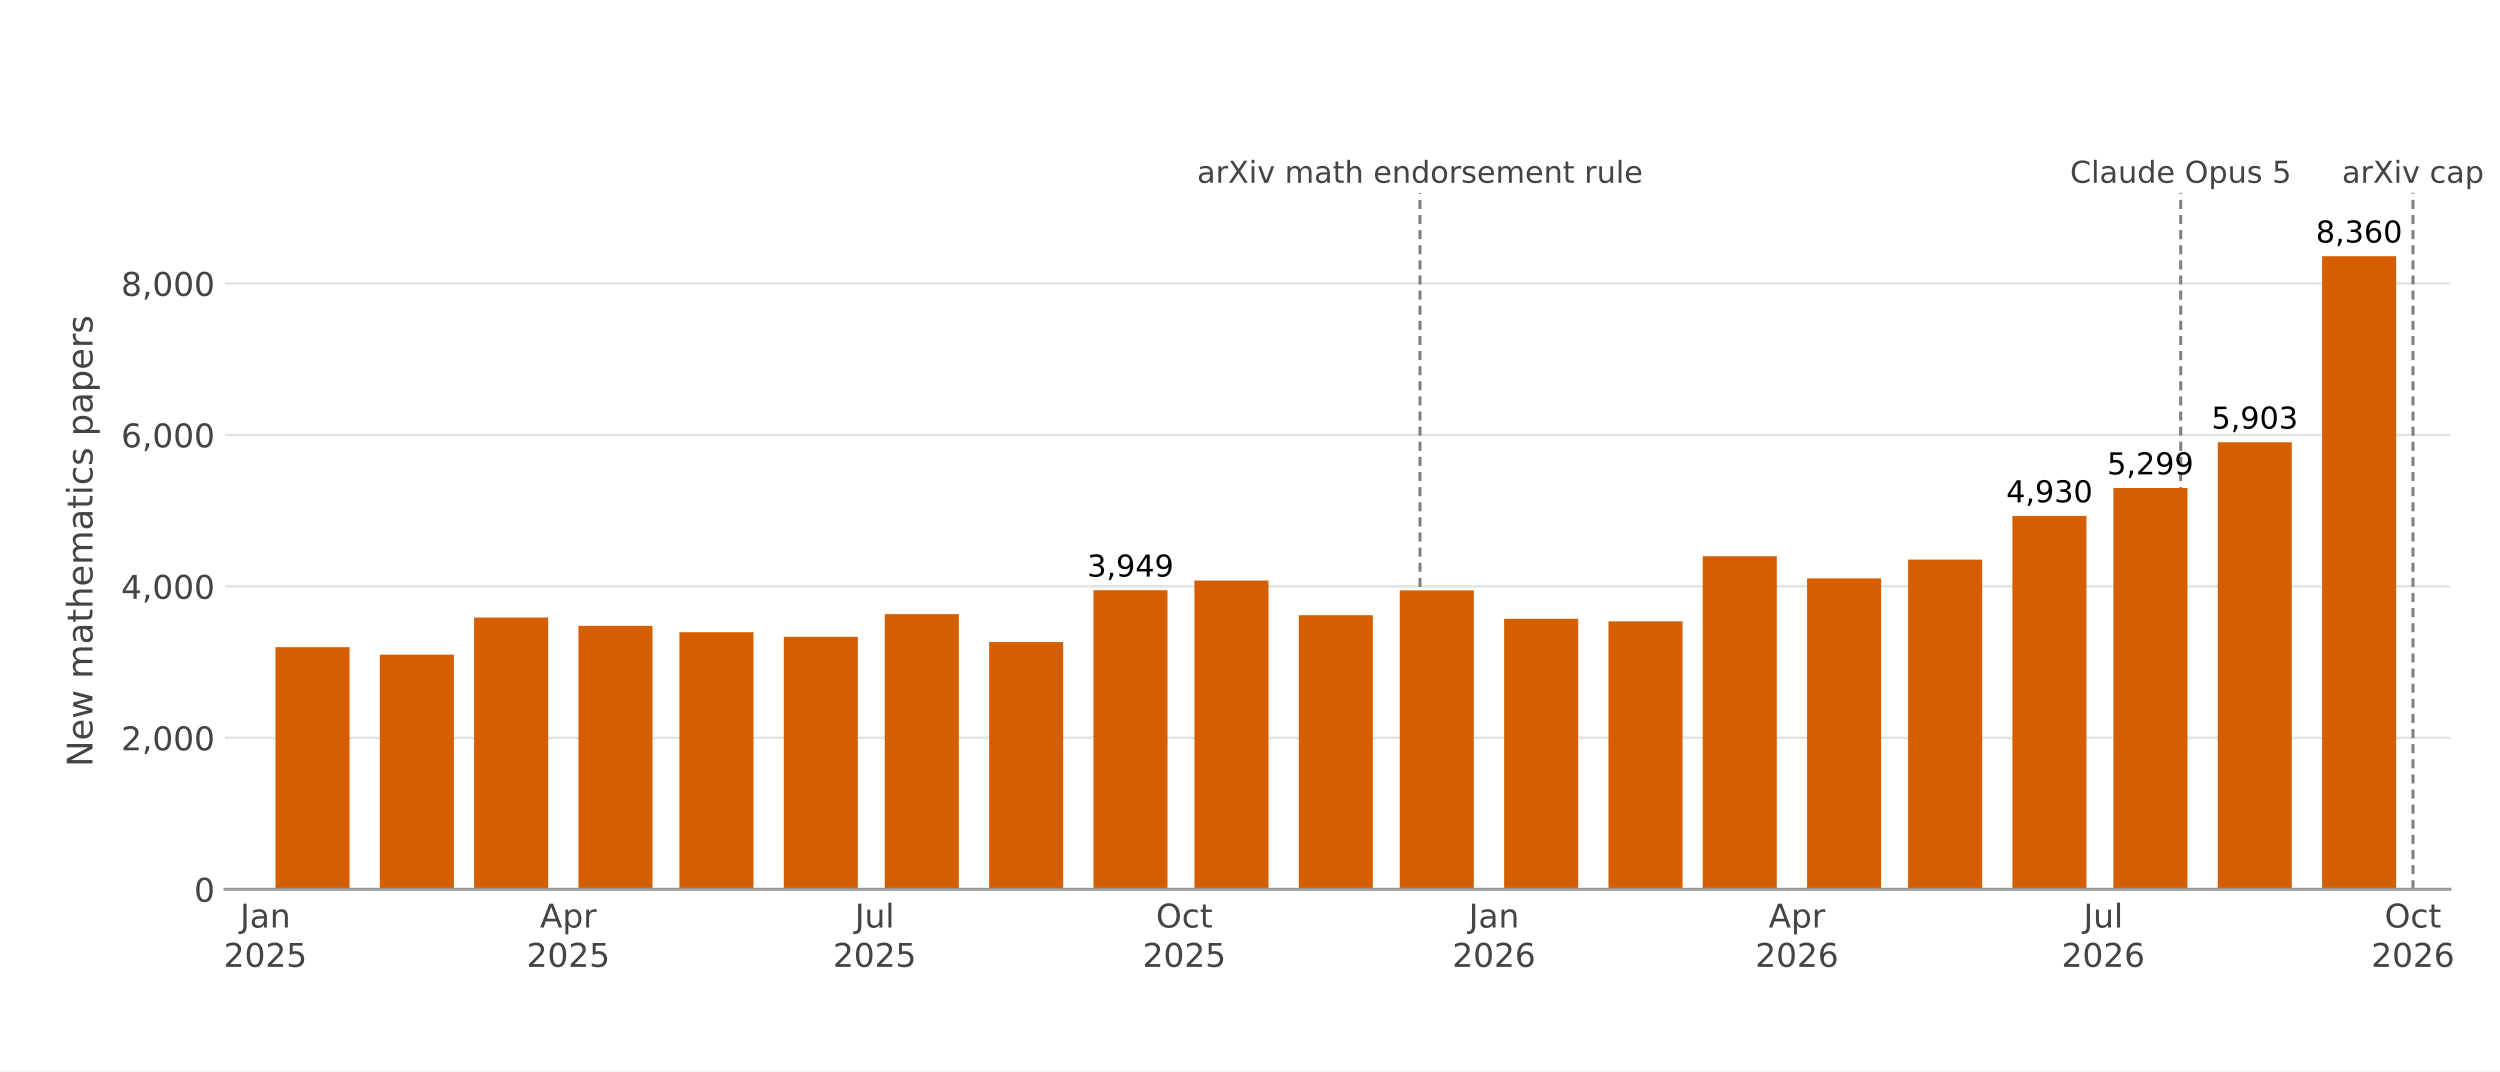
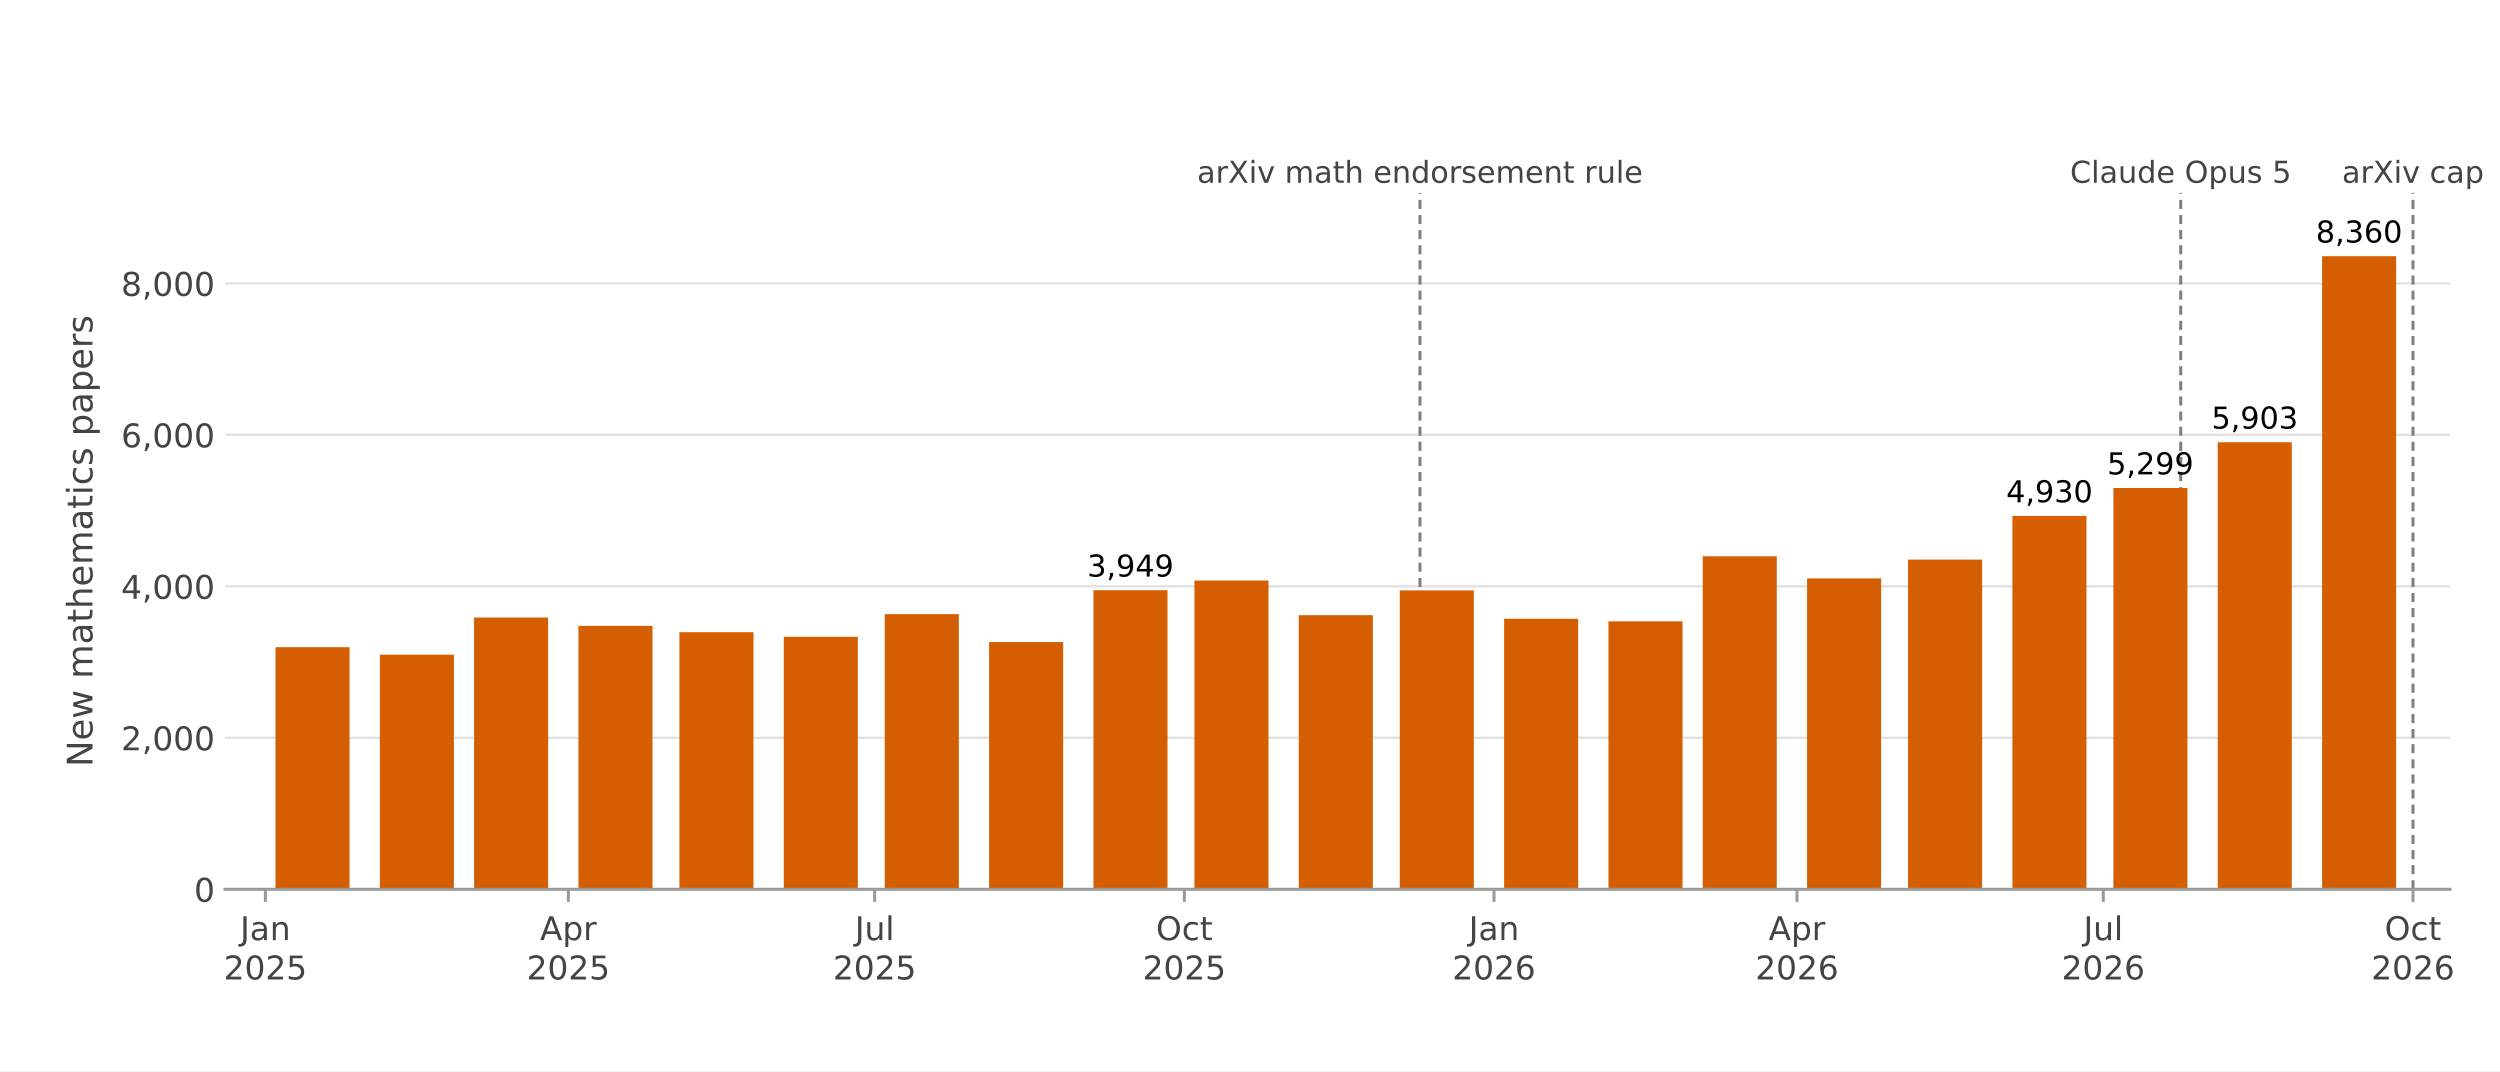
- <svg xmlns="http://www.w3.org/2000/svg" width="496.063pt" height="212.598pt" viewBox="0 0 496.063 212.598" version="1.1">
+ <svg xmlns="http://www.w3.org/2000/svg" xmlns:xlink="http://www.w3.org/1999/xlink" width="496.063pt" height="212.598pt" viewBox="0 0 496.063 212.598" version="1.1">
  <defs>
    <style type="text/css">*{stroke-linejoin: round; stroke-linecap: butt}</style>
  </defs>
  <g id="figure_1">
    <g id="patch_1">
      <path d="M 0 212.598  L 496.063 212.598  L 496.063 0  L 0 0  z " style="fill: #ffffff" />
    </g>
    <g id="axes_1">
      <g id="patch_2">
        <path d="M 44.646 176.457  L 486.142 176.457  L 486.142 38.268  L 44.646 38.268  z " style="fill: #ffffff" />
      </g>
      <g id="matplotlib.axis_1">
        <g id="xtick_1">
-           <g id="line2d_1" />
+           <g id="line2d_1">
+             <defs>
+               <path id="mab0961e234" d="M 0 0  L 0 2.5  " style="stroke: #9a9a9a; stroke-width: 0.6" />
+             </defs>
+             <g>
+               <use xlink:href="#mab0961e234" x="52.661" y="176.457" style="fill: #9a9a9a; stroke: #9a9a9a; stroke-width: 0.6" />
+             </g>
+           </g>
          <g id="text_1">
-             <text style="font-size: 6.5px; font-family: 'DejaVu Sans'; fill: #444444" transform="translate(47.65065 184.0458)">Jan</text>
-             <text style="font-size: 6.5px; font-family: 'DejaVu Sans'; fill: #444444" transform="translate(44.38948 191.8471)">2025</text>
+             <text style="font-size: 6.5px; font-family: 'DejaVu Sans'; fill: #444444" transform="translate(47.65065 186.5458)">Jan</text>
+             <text style="font-size: 6.5px; font-family: 'DejaVu Sans'; fill: #444444" transform="translate(44.38948 194.3471)">2025</text>
          </g>
        </g>
        <g id="xtick_2">
-           <g id="line2d_2" />
+           <g id="line2d_2">
+             <g>
+               <use xlink:href="#mab0961e234" x="112.774" y="176.457" style="fill: #9a9a9a; stroke: #9a9a9a; stroke-width: 0.6" />
+             </g>
+           </g>
          <g id="text_2">
-             <text style="font-size: 6.5px; font-family: 'DejaVu Sans'; fill: #444444" transform="translate(107.1512 184.0458)">Apr</text>
-             <text style="font-size: 6.5px; font-family: 'DejaVu Sans'; fill: #444444" transform="translate(104.5024 191.8471)">2025</text>
+             <text style="font-size: 6.5px; font-family: 'DejaVu Sans'; fill: #444444" transform="translate(107.1512 186.5458)">Apr</text>
+             <text style="font-size: 6.5px; font-family: 'DejaVu Sans'; fill: #444444" transform="translate(104.5024 194.3471)">2025</text>
          </g>
        </g>
        <g id="xtick_3">
-           <g id="line2d_3" />
+           <g id="line2d_3">
+             <g>
+               <use xlink:href="#mab0961e234" x="173.555" y="176.457" style="fill: #9a9a9a; stroke: #9a9a9a; stroke-width: 0.6" />
+             </g>
+           </g>
          <g id="text_3">
-             <text style="font-size: 6.5px; font-family: 'DejaVu Sans'; fill: #444444" transform="translate(169.6332 184.0463)">Jul</text>
-             <text style="font-size: 6.5px; font-family: 'DejaVu Sans'; fill: #444444" transform="translate(165.2833 191.8476)">2025</text>
+             <text style="font-size: 6.5px; font-family: 'DejaVu Sans'; fill: #444444" transform="translate(169.6332 186.5463)">Jul</text>
+             <text style="font-size: 6.5px; font-family: 'DejaVu Sans'; fill: #444444" transform="translate(165.2833 194.3476)">2025</text>
          </g>
        </g>
        <g id="xtick_4">
-           <g id="line2d_4" />
+           <g id="line2d_4">
+             <g>
+               <use xlink:href="#mab0961e234" x="235.003" y="176.457" style="fill: #9a9a9a; stroke: #9a9a9a; stroke-width: 0.6" />
+             </g>
+           </g>
          <g id="text_4">
-             <text style="font-size: 6.5px; font-family: 'DejaVu Sans'; fill: #444444" transform="translate(229.3838 184.0458)">Oct</text>
-             <text style="font-size: 6.5px; font-family: 'DejaVu Sans'; fill: #444444" transform="translate(226.732 191.8471)">2025</text>
+             <text style="font-size: 6.5px; font-family: 'DejaVu Sans'; fill: #444444" transform="translate(229.3838 186.5458)">Oct</text>
+             <text style="font-size: 6.5px; font-family: 'DejaVu Sans'; fill: #444444" transform="translate(226.732 194.3471)">2025</text>
          </g>
        </g>
        <g id="xtick_5">
-           <g id="line2d_5" />
+           <g id="line2d_5">
+             <g>
+               <use xlink:href="#mab0961e234" x="296.452" y="176.457" style="fill: #9a9a9a; stroke: #9a9a9a; stroke-width: 0.6" />
+             </g>
+           </g>
          <g id="text_5">
-             <text style="font-size: 6.5px; font-family: 'DejaVu Sans'; fill: #444444" transform="translate(291.442 184.0458)">Jan</text>
-             <text style="font-size: 6.5px; font-family: 'DejaVu Sans'; fill: #444444" transform="translate(288.1808 191.8471)">2026</text>
+             <text style="font-size: 6.5px; font-family: 'DejaVu Sans'; fill: #444444" transform="translate(291.442 186.5458)">Jan</text>
+             <text style="font-size: 6.5px; font-family: 'DejaVu Sans'; fill: #444444" transform="translate(288.1808 194.3471)">2026</text>
          </g>
        </g>
        <g id="xtick_6">
-           <g id="line2d_6" />
+           <g id="line2d_6">
+             <g>
+               <use xlink:href="#mab0961e234" x="356.565" y="176.457" style="fill: #9a9a9a; stroke: #9a9a9a; stroke-width: 0.6" />
+             </g>
+           </g>
          <g id="text_6">
-             <text style="font-size: 6.5px; font-family: 'DejaVu Sans'; fill: #444444" transform="translate(350.9425 184.0458)">Apr</text>
-             <text style="font-size: 6.5px; font-family: 'DejaVu Sans'; fill: #444444" transform="translate(348.2937 191.8471)">2026</text>
+             <text style="font-size: 6.5px; font-family: 'DejaVu Sans'; fill: #444444" transform="translate(350.9425 186.5458)">Apr</text>
+             <text style="font-size: 6.5px; font-family: 'DejaVu Sans'; fill: #444444" transform="translate(348.2937 194.3471)">2026</text>
          </g>
        </g>
        <g id="xtick_7">
-           <g id="line2d_7" />
+           <g id="line2d_7">
+             <g>
+               <use xlink:href="#mab0961e234" x="417.346" y="176.457" style="fill: #9a9a9a; stroke: #9a9a9a; stroke-width: 0.6" />
+             </g>
+           </g>
          <g id="text_7">
-             <text style="font-size: 6.5px; font-family: 'DejaVu Sans'; fill: #444444" transform="translate(413.4245 184.0463)">Jul</text>
-             <text style="font-size: 6.5px; font-family: 'DejaVu Sans'; fill: #444444" transform="translate(409.0746 191.8476)">2026</text>
+             <text style="font-size: 6.5px; font-family: 'DejaVu Sans'; fill: #444444" transform="translate(413.4245 186.5463)">Jul</text>
+             <text style="font-size: 6.5px; font-family: 'DejaVu Sans'; fill: #444444" transform="translate(409.0746 194.3476)">2026</text>
          </g>
        </g>
        <g id="xtick_8">
-           <g id="line2d_8" />
+           <g id="line2d_8">
+             <g>
+               <use xlink:href="#mab0961e234" x="478.795" y="176.457" style="fill: #9a9a9a; stroke: #9a9a9a; stroke-width: 0.6" />
+             </g>
+           </g>
          <g id="text_8">
-             <text style="font-size: 6.5px; font-family: 'DejaVu Sans'; fill: #444444" transform="translate(473.1751 184.0458)">Oct</text>
-             <text style="font-size: 6.5px; font-family: 'DejaVu Sans'; fill: #444444" transform="translate(470.5233 191.8471)">2026</text>
+             <text style="font-size: 6.5px; font-family: 'DejaVu Sans'; fill: #444444" transform="translate(473.1751 186.5458)">Oct</text>
+             <text style="font-size: 6.5px; font-family: 'DejaVu Sans'; fill: #444444" transform="translate(470.5233 194.3471)">2026</text>
          </g>
        </g>
      </g>
      <g id="matplotlib.axis_2">
        <g id="ytick_1">
          <g id="line2d_9">
-             <path d="M 44.646 176.457  L 486.142 176.457  " clip-path="url(#pd1bfecfac9)" style="fill: none; stroke: #e3e3e3; stroke-width: 0.5; stroke-linecap: square" />
+             <path d="M 44.646 176.457  L 486.142 176.457  " clip-path="url(#p70f8d23779)" style="fill: none; stroke: #e3e3e3; stroke-width: 0.5; stroke-linecap: square" />
          </g>
          <g id="line2d_10" />
          <g id="text_9">
            <text style="font-size: 6.5px; font-family: 'DejaVu Sans'; text-anchor: end; fill: #444444" x="42.646" y="178.926" transform="rotate(-0 42.64567 178.9259)">0</text>
          </g>
        </g>
        <g id="ytick_2">
          <g id="line2d_11">
-             <path d="M 44.646 146.403  L 486.142 146.403  " clip-path="url(#pd1bfecfac9)" style="fill: none; stroke: #e3e3e3; stroke-width: 0.5; stroke-linecap: square" />
+             <path d="M 44.646 146.403  L 486.142 146.403  " clip-path="url(#p70f8d23779)" style="fill: none; stroke: #e3e3e3; stroke-width: 0.5; stroke-linecap: square" />
          </g>
          <g id="line2d_12" />
          <g id="text_10">
            <text style="font-size: 6.5px; font-family: 'DejaVu Sans'; text-anchor: end; fill: #444444" x="42.646" y="148.872" transform="rotate(-0 42.64567 148.8718)">2,000</text>
          </g>
        </g>
        <g id="ytick_3">
          <g id="line2d_13">
-             <path d="M 44.646 116.348  L 486.142 116.348  " clip-path="url(#pd1bfecfac9)" style="fill: none; stroke: #e3e3e3; stroke-width: 0.5; stroke-linecap: square" />
+             <path d="M 44.646 116.348  L 486.142 116.348  " clip-path="url(#p70f8d23779)" style="fill: none; stroke: #e3e3e3; stroke-width: 0.5; stroke-linecap: square" />
          </g>
          <g id="line2d_14" />
          <g id="text_11">
            <text style="font-size: 6.5px; font-family: 'DejaVu Sans'; text-anchor: end; fill: #444444" x="42.646" y="118.818" transform="rotate(-0 42.64567 118.8176)">4,000</text>
          </g>
        </g>
        <g id="ytick_4">
          <g id="line2d_15">
-             <path d="M 44.646 86.294  L 486.142 86.294  " clip-path="url(#pd1bfecfac9)" style="fill: none; stroke: #e3e3e3; stroke-width: 0.5; stroke-linecap: square" />
+             <path d="M 44.646 86.294  L 486.142 86.294  " clip-path="url(#p70f8d23779)" style="fill: none; stroke: #e3e3e3; stroke-width: 0.5; stroke-linecap: square" />
          </g>
          <g id="line2d_16" />
          <g id="text_12">
            <text style="font-size: 6.5px; font-family: 'DejaVu Sans'; text-anchor: end; fill: #444444" x="42.646" y="88.763" transform="rotate(-0 42.64567 88.76349)">6,000</text>
          </g>
        </g>
        <g id="ytick_5">
          <g id="line2d_17">
-             <path d="M 44.646 56.24  L 486.142 56.24  " clip-path="url(#pd1bfecfac9)" style="fill: none; stroke: #e3e3e3; stroke-width: 0.5; stroke-linecap: square" />
+             <path d="M 44.646 56.24  L 486.142 56.24  " clip-path="url(#p70f8d23779)" style="fill: none; stroke: #e3e3e3; stroke-width: 0.5; stroke-linecap: square" />
          </g>
          <g id="line2d_18" />
          <g id="text_13">
            <text style="font-size: 6.5px; font-family: 'DejaVu Sans'; text-anchor: end; fill: #444444" x="42.646" y="58.709" transform="rotate(-0 42.64567 58.70934)">8,000</text>
          </g>
        </g>
        <g id="text_14">
          <text style="font-size: 7px; font-family: 'DejaVu Sans'; text-anchor: middle; fill: #444444" x="18.356" y="107.362" transform="rotate(-90 18.35575 107.3622)">New mathematics papers</text>
        </g>
      </g>
      <g id="line2d_19">
-         <path d="M 281.758 176.457  L 281.758 38.268  " clip-path="url(#pd1bfecfac9)" style="fill: none; stroke-dasharray: 1.8,1.2; stroke-dashoffset: 0; stroke: #7f7f7f; stroke-width: 0.6" />
+         <path d="M 281.758 176.457  L 281.758 38.268  " clip-path="url(#p70f8d23779)" style="fill: none; stroke-dasharray: 1.8,1.2; stroke-dashoffset: 0; stroke: #7f7f7f; stroke-width: 0.6" />
      </g>
      <g id="line2d_20">
-         <path d="M 432.708 176.457  L 432.708 38.268  " clip-path="url(#pd1bfecfac9)" style="fill: none; stroke-dasharray: 1.8,1.2; stroke-dashoffset: 0; stroke: #7f7f7f; stroke-width: 0.6" />
+         <path d="M 432.708 176.457  L 432.708 38.268  " clip-path="url(#p70f8d23779)" style="fill: none; stroke-dasharray: 1.8,1.2; stroke-dashoffset: 0; stroke: #7f7f7f; stroke-width: 0.6" />
      </g>
      <g id="line2d_21">
-         <path d="M 478.795 176.457  L 478.795 38.268  " clip-path="url(#pd1bfecfac9)" style="fill: none; stroke-dasharray: 1.8,1.2; stroke-dashoffset: 0; stroke: #7f7f7f; stroke-width: 0.6" />
+         <path d="M 478.795 176.457  L 478.795 38.268  " clip-path="url(#p70f8d23779)" style="fill: none; stroke-dasharray: 1.8,1.2; stroke-dashoffset: 0; stroke: #7f7f7f; stroke-width: 0.6" />
      </g>
      <g id="patch_3">
-         <path d="M 54.664 176.457  L 69.359 176.457  L 69.359 128.415  L 54.664 128.415  z " clip-path="url(#pd1bfecfac9)" style="fill: #d55e00" />
+         <path d="M 54.664 176.457  L 69.359 176.457  L 69.359 128.415  L 54.664 128.415  z " clip-path="url(#p70f8d23779)" style="fill: #d55e00" />
      </g>
      <g id="patch_4">
-         <path d="M 75.37 176.457  L 90.064 176.457  L 90.064 129.903  L 75.37 129.903  z " clip-path="url(#pd1bfecfac9)" style="fill: #d55e00" />
+         <path d="M 75.37 176.457  L 90.064 176.457  L 90.064 129.903  L 75.37 129.903  z " clip-path="url(#p70f8d23779)" style="fill: #d55e00" />
      </g>
      <g id="patch_5">
-         <path d="M 94.072 176.457  L 108.766 176.457  L 108.766 122.54  L 94.072 122.54  z " clip-path="url(#pd1bfecfac9)" style="fill: #d55e00" />
+         <path d="M 94.072 176.457  L 108.766 176.457  L 108.766 122.54  L 94.072 122.54  z " clip-path="url(#p70f8d23779)" style="fill: #d55e00" />
      </g>
      <g id="patch_6">
-         <path d="M 114.777 176.457  L 129.472 176.457  L 129.472 124.193  L 114.777 124.193  z " clip-path="url(#pd1bfecfac9)" style="fill: #d55e00" />
+         <path d="M 114.777 176.457  L 129.472 176.457  L 129.472 124.193  L 114.777 124.193  z " clip-path="url(#p70f8d23779)" style="fill: #d55e00" />
      </g>
      <g id="patch_7">
-         <path d="M 134.815 176.457  L 149.509 176.457  L 149.509 125.44  L 134.815 125.44  z " clip-path="url(#pd1bfecfac9)" style="fill: #d55e00" />
+         <path d="M 134.815 176.457  L 149.509 176.457  L 149.509 125.44  L 134.815 125.44  z " clip-path="url(#p70f8d23779)" style="fill: #d55e00" />
      </g>
      <g id="patch_8">
-         <path d="M 155.521 176.457  L 170.215 176.457  L 170.215 126.356  L 155.521 126.356  z " clip-path="url(#pd1bfecfac9)" style="fill: #d55e00" />
+         <path d="M 155.521 176.457  L 170.215 176.457  L 170.215 126.356  L 155.521 126.356  z " clip-path="url(#p70f8d23779)" style="fill: #d55e00" />
      </g>
      <g id="patch_9">
-         <path d="M 175.558 176.457  L 190.253 176.457  L 190.253 121.863  L 175.558 121.863  z " clip-path="url(#pd1bfecfac9)" style="fill: #d55e00" />
+         <path d="M 175.558 176.457  L 190.253 176.457  L 190.253 121.863  L 175.558 121.863  z " clip-path="url(#p70f8d23779)" style="fill: #d55e00" />
      </g>
      <g id="patch_10">
-         <path d="M 196.264 176.457  L 210.958 176.457  L 210.958 127.408  L 196.264 127.408  z " clip-path="url(#pd1bfecfac9)" style="fill: #d55e00" />
+         <path d="M 196.264 176.457  L 210.958 176.457  L 210.958 127.408  L 196.264 127.408  z " clip-path="url(#p70f8d23779)" style="fill: #d55e00" />
      </g>
      <g id="patch_11">
-         <path d="M 216.969 176.457  L 231.664 176.457  L 231.664 117.115  L 216.969 117.115  z " clip-path="url(#pd1bfecfac9)" style="fill: #d55e00" />
+         <path d="M 216.969 176.457  L 231.664 176.457  L 231.664 117.115  L 216.969 117.115  z " clip-path="url(#p70f8d23779)" style="fill: #d55e00" />
      </g>
      <g id="patch_12">
-         <path d="M 237.007 176.457  L 251.701 176.457  L 251.701 115.191  L 237.007 115.191  z " clip-path="url(#pd1bfecfac9)" style="fill: #d55e00" />
+         <path d="M 237.007 176.457  L 251.701 176.457  L 251.701 115.191  L 237.007 115.191  z " clip-path="url(#p70f8d23779)" style="fill: #d55e00" />
      </g>
      <g id="patch_13">
-         <path d="M 257.713 176.457  L 272.407 176.457  L 272.407 122.074  L 257.713 122.074  z " clip-path="url(#pd1bfecfac9)" style="fill: #d55e00" />
+         <path d="M 257.713 176.457  L 272.407 176.457  L 272.407 122.074  L 257.713 122.074  z " clip-path="url(#p70f8d23779)" style="fill: #d55e00" />
      </g>
      <g id="patch_14">
-         <path d="M 277.75 176.457  L 292.445 176.457  L 292.445 117.145  L 277.75 117.145  z " clip-path="url(#pd1bfecfac9)" style="fill: #d55e00" />
+         <path d="M 277.75 176.457  L 292.445 176.457  L 292.445 117.145  L 277.75 117.145  z " clip-path="url(#p70f8d23779)" style="fill: #d55e00" />
      </g>
      <g id="patch_15">
-         <path d="M 298.456 176.457  L 313.15 176.457  L 313.15 122.78  L 298.456 122.78  z " clip-path="url(#pd1bfecfac9)" style="fill: #d55e00" />
+         <path d="M 298.456 176.457  L 313.15 176.457  L 313.15 122.78  L 298.456 122.78  z " clip-path="url(#p70f8d23779)" style="fill: #d55e00" />
      </g>
      <g id="patch_16">
-         <path d="M 319.161 176.457  L 333.856 176.457  L 333.856 123.291  L 319.161 123.291  z " clip-path="url(#pd1bfecfac9)" style="fill: #d55e00" />
+         <path d="M 319.161 176.457  L 333.856 176.457  L 333.856 123.291  L 319.161 123.291  z " clip-path="url(#p70f8d23779)" style="fill: #d55e00" />
      </g>
      <g id="patch_17">
-         <path d="M 337.863 176.457  L 352.557 176.457  L 352.557 110.383  L 337.863 110.383  z " clip-path="url(#pd1bfecfac9)" style="fill: #d55e00" />
+         <path d="M 337.863 176.457  L 352.557 176.457  L 352.557 110.383  L 337.863 110.383  z " clip-path="url(#p70f8d23779)" style="fill: #d55e00" />
      </g>
      <g id="patch_18">
-         <path d="M 358.569 176.457  L 373.263 176.457  L 373.263 114.771  L 358.569 114.771  z " clip-path="url(#pd1bfecfac9)" style="fill: #d55e00" />
+         <path d="M 358.569 176.457  L 373.263 176.457  L 373.263 114.771  L 358.569 114.771  z " clip-path="url(#p70f8d23779)" style="fill: #d55e00" />
      </g>
      <g id="patch_19">
-         <path d="M 378.606 176.457  L 393.301 176.457  L 393.301 111.044  L 378.606 111.044  z " clip-path="url(#pd1bfecfac9)" style="fill: #d55e00" />
+         <path d="M 378.606 176.457  L 393.301 176.457  L 393.301 111.044  L 378.606 111.044  z " clip-path="url(#p70f8d23779)" style="fill: #d55e00" />
      </g>
      <g id="patch_20">
-         <path d="M 399.312 176.457  L 414.006 176.457  L 414.006 102.373  L 399.312 102.373  z " clip-path="url(#pd1bfecfac9)" style="fill: #d55e00" />
+         <path d="M 399.312 176.457  L 414.006 176.457  L 414.006 102.373  L 399.312 102.373  z " clip-path="url(#p70f8d23779)" style="fill: #d55e00" />
      </g>
      <g id="patch_21">
-         <path d="M 419.35 176.457  L 434.044 176.457  L 434.044 96.828  L 419.35 96.828  z " clip-path="url(#pd1bfecfac9)" style="fill: #d55e00" />
+         <path d="M 419.35 176.457  L 434.044 176.457  L 434.044 96.828  L 419.35 96.828  z " clip-path="url(#p70f8d23779)" style="fill: #d55e00" />
      </g>
      <g id="patch_22">
-         <path d="M 440.055 176.457  L 454.749 176.457  L 454.749 87.752  L 440.055 87.752  z " clip-path="url(#pd1bfecfac9)" style="fill: #d55e00" />
+         <path d="M 440.055 176.457  L 454.749 176.457  L 454.749 87.752  L 440.055 87.752  z " clip-path="url(#p70f8d23779)" style="fill: #d55e00" />
      </g>
      <g id="patch_23">
-         <path d="M 460.761 176.457  L 475.455 176.457  L 475.455 50.83  L 460.761 50.83  z " clip-path="url(#pd1bfecfac9)" style="fill: #d55e00" />
+         <path d="M 460.761 176.457  L 475.455 176.457  L 475.455 50.83  L 460.761 50.83  z " clip-path="url(#p70f8d23779)" style="fill: #d55e00" />
      </g>
      <g id="patch_24">
        <path d="M 44.646 176.457  L 486.142 176.457  " style="fill: none; stroke: #9a9a9a; stroke-width: 0.6; stroke-linejoin: miter; stroke-linecap: square" />
      </g>
      <g id="text_15">
        <text style="font-size: 6px; font-family: 'DejaVu Sans'; text-anchor: middle" x="224.317" y="114.417" transform="rotate(-0 224.3165 114.4171)">3,949</text>
      </g>
      <g id="text_16">
        <text style="font-size: 6px; font-family: 'DejaVu Sans'; text-anchor: middle" x="406.659" y="99.676" transform="rotate(-0 406.6591 99.67555)">4,930</text>
      </g>
      <g id="text_17">
        <text style="font-size: 6px; font-family: 'DejaVu Sans'; text-anchor: middle" x="426.697" y="94.131" transform="rotate(-0 426.6967 94.13056)">5,299</text>
      </g>
      <g id="text_18">
        <text style="font-size: 6px; font-family: 'DejaVu Sans'; text-anchor: middle" x="447.402" y="85.054" transform="rotate(-0 447.4023 85.0542)">5,903</text>
      </g>
      <g id="text_19">
        <text style="font-size: 6px; font-family: 'DejaVu Sans'; text-anchor: middle" x="468.108" y="48.133" transform="rotate(-0 468.1079 48.13268)">8,360</text>
      </g>
      <g id="text_20">
        <text style="font-size: 6px; font-family: 'DejaVu Sans'; text-anchor: middle; fill: #444444" x="281.758" y="36.274" transform="rotate(-0 281.7578 36.27355)">arXiv math endorsement rule</text>
      </g>
      <g id="text_21">
        <text style="font-size: 6px; font-family: 'DejaVu Sans'; text-anchor: middle; fill: #444444" x="432.708" y="36.274" transform="rotate(-0 432.708 36.27355)">Claude Opus 5</text>
      </g>
      <g id="text_22">
        <text style="font-size: 6px; font-family: 'DejaVu Sans'; text-anchor: middle; fill: #444444" x="478.795" y="36.274" transform="rotate(-0 478.7946 36.27355)">arXiv cap</text>
      </g>
    </g>
  </g>
  <defs>
-     <clipPath id="pd1bfecfac9">
+     <clipPath id="p70f8d23779">
      <rect x="44.646" y="38.268" width="441.496" height="138.189" />
    </clipPath>
  </defs>
</svg>
